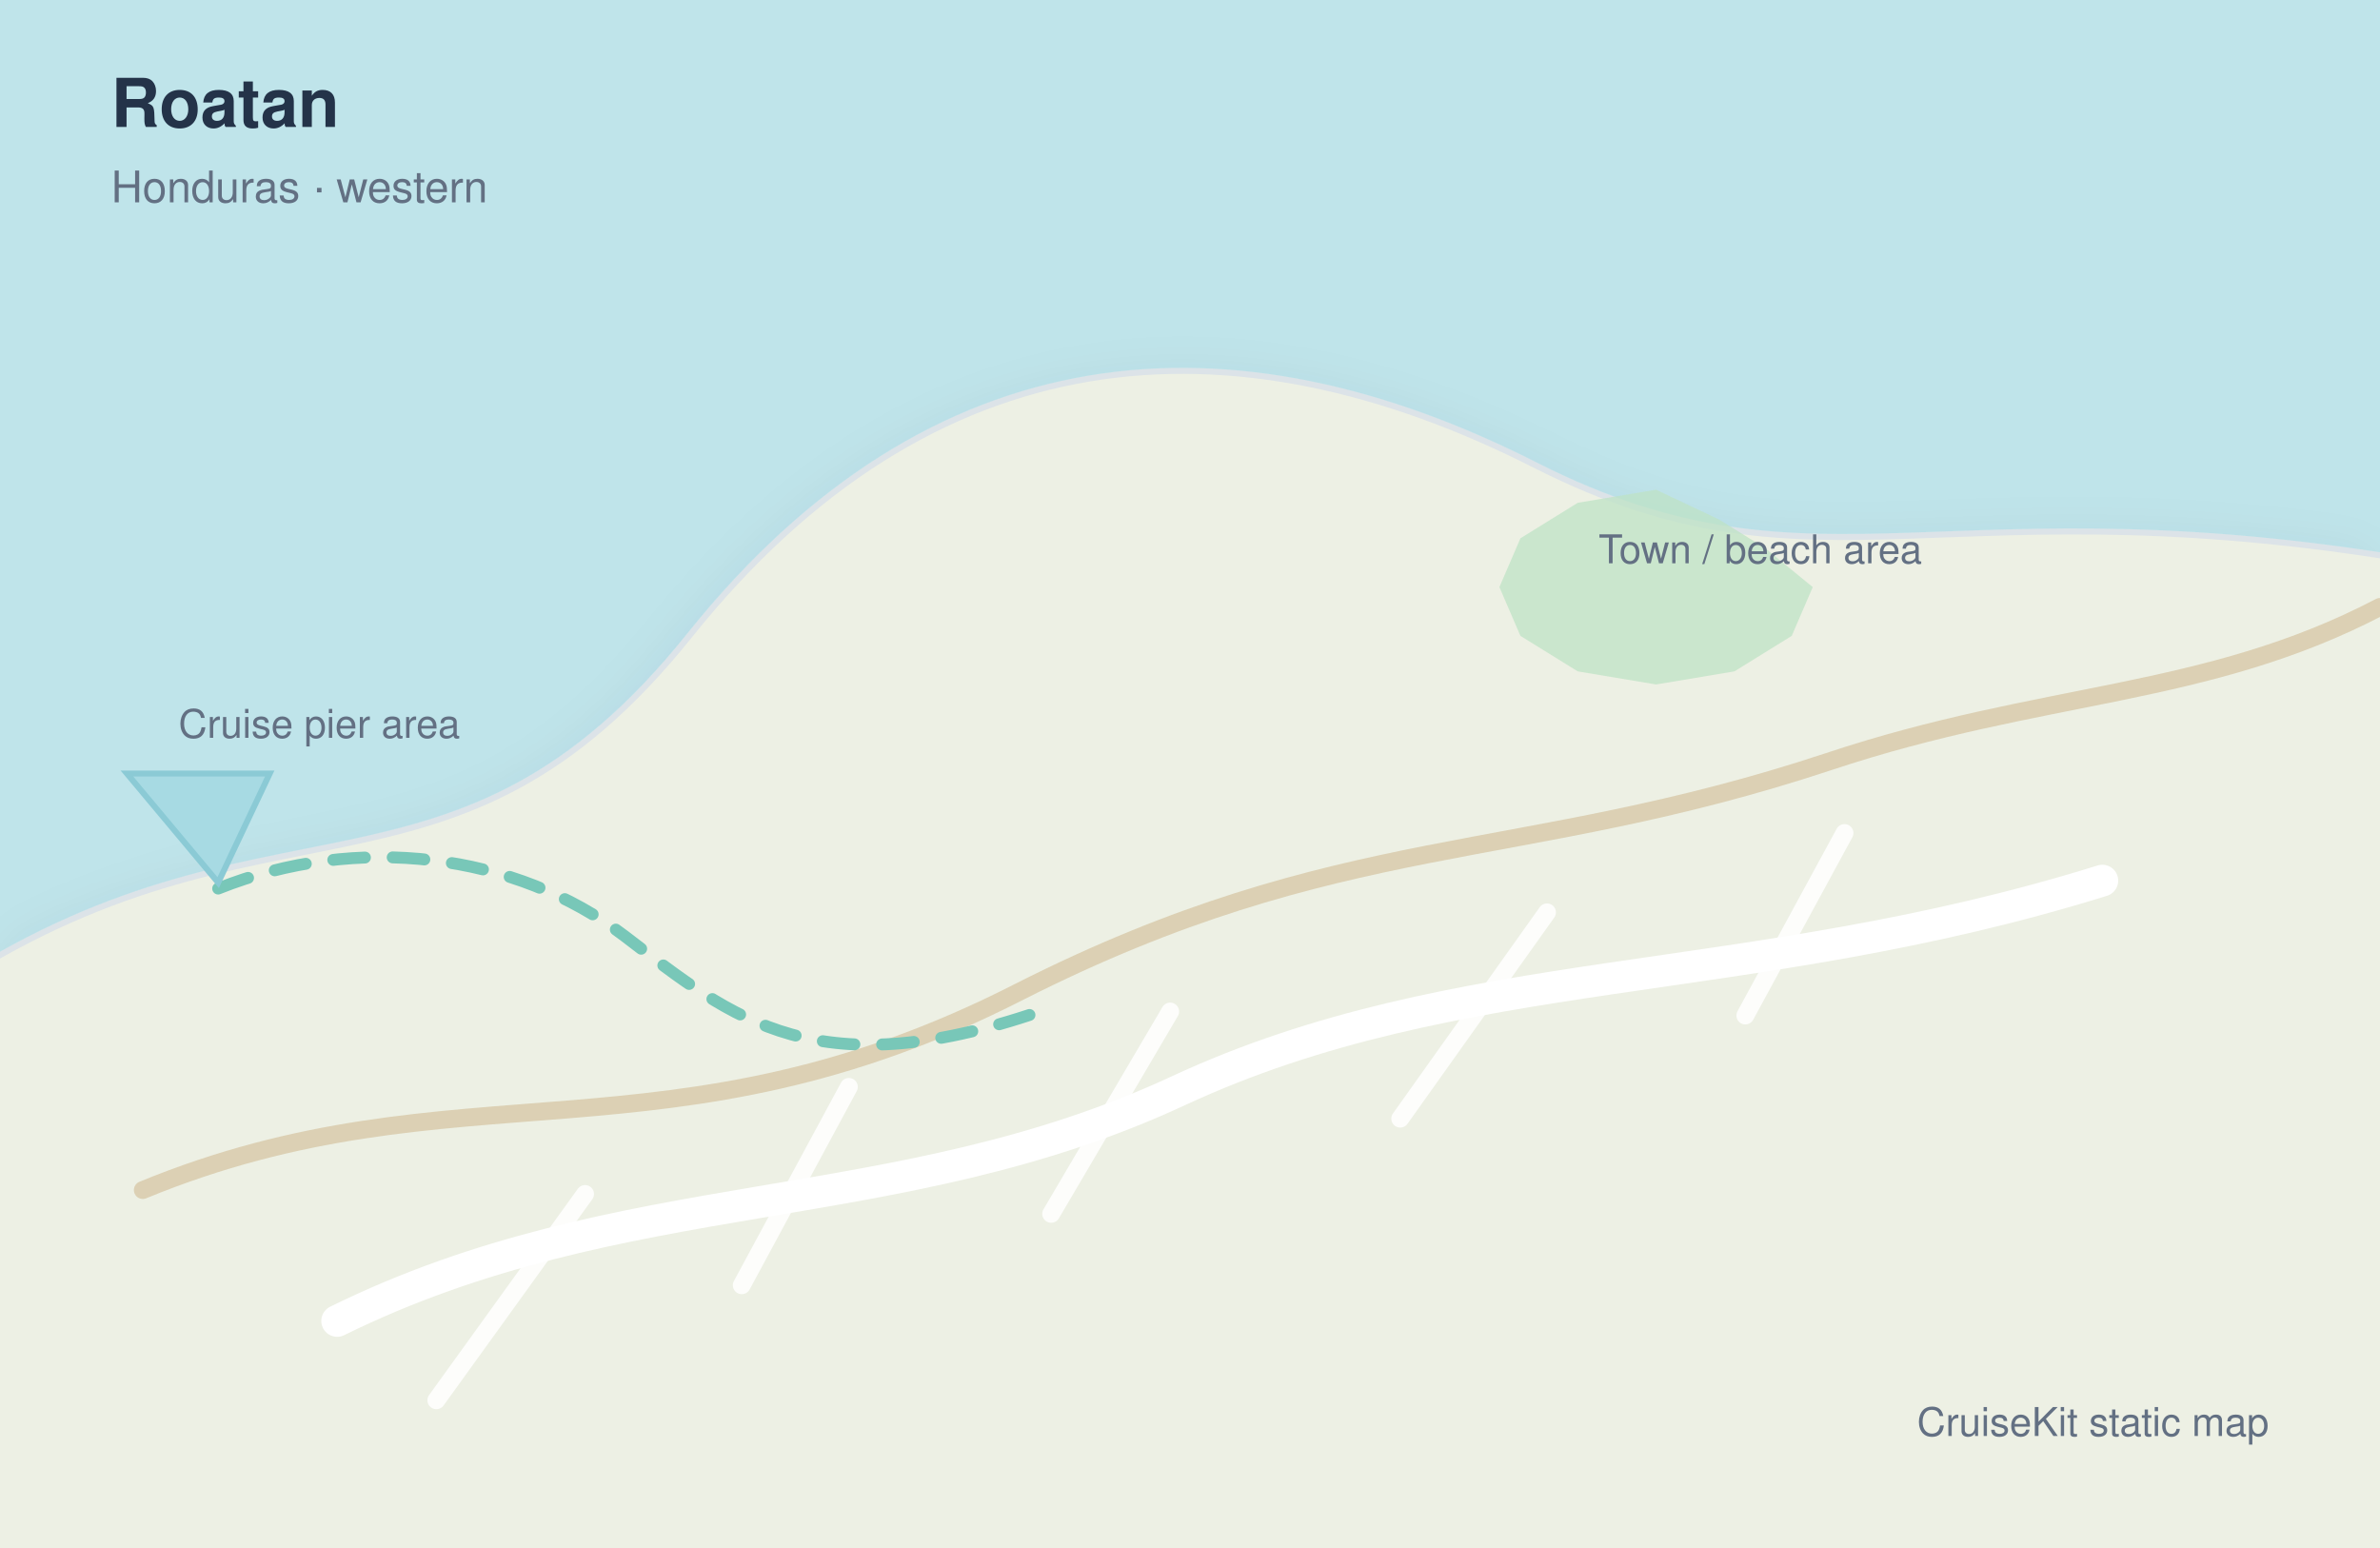
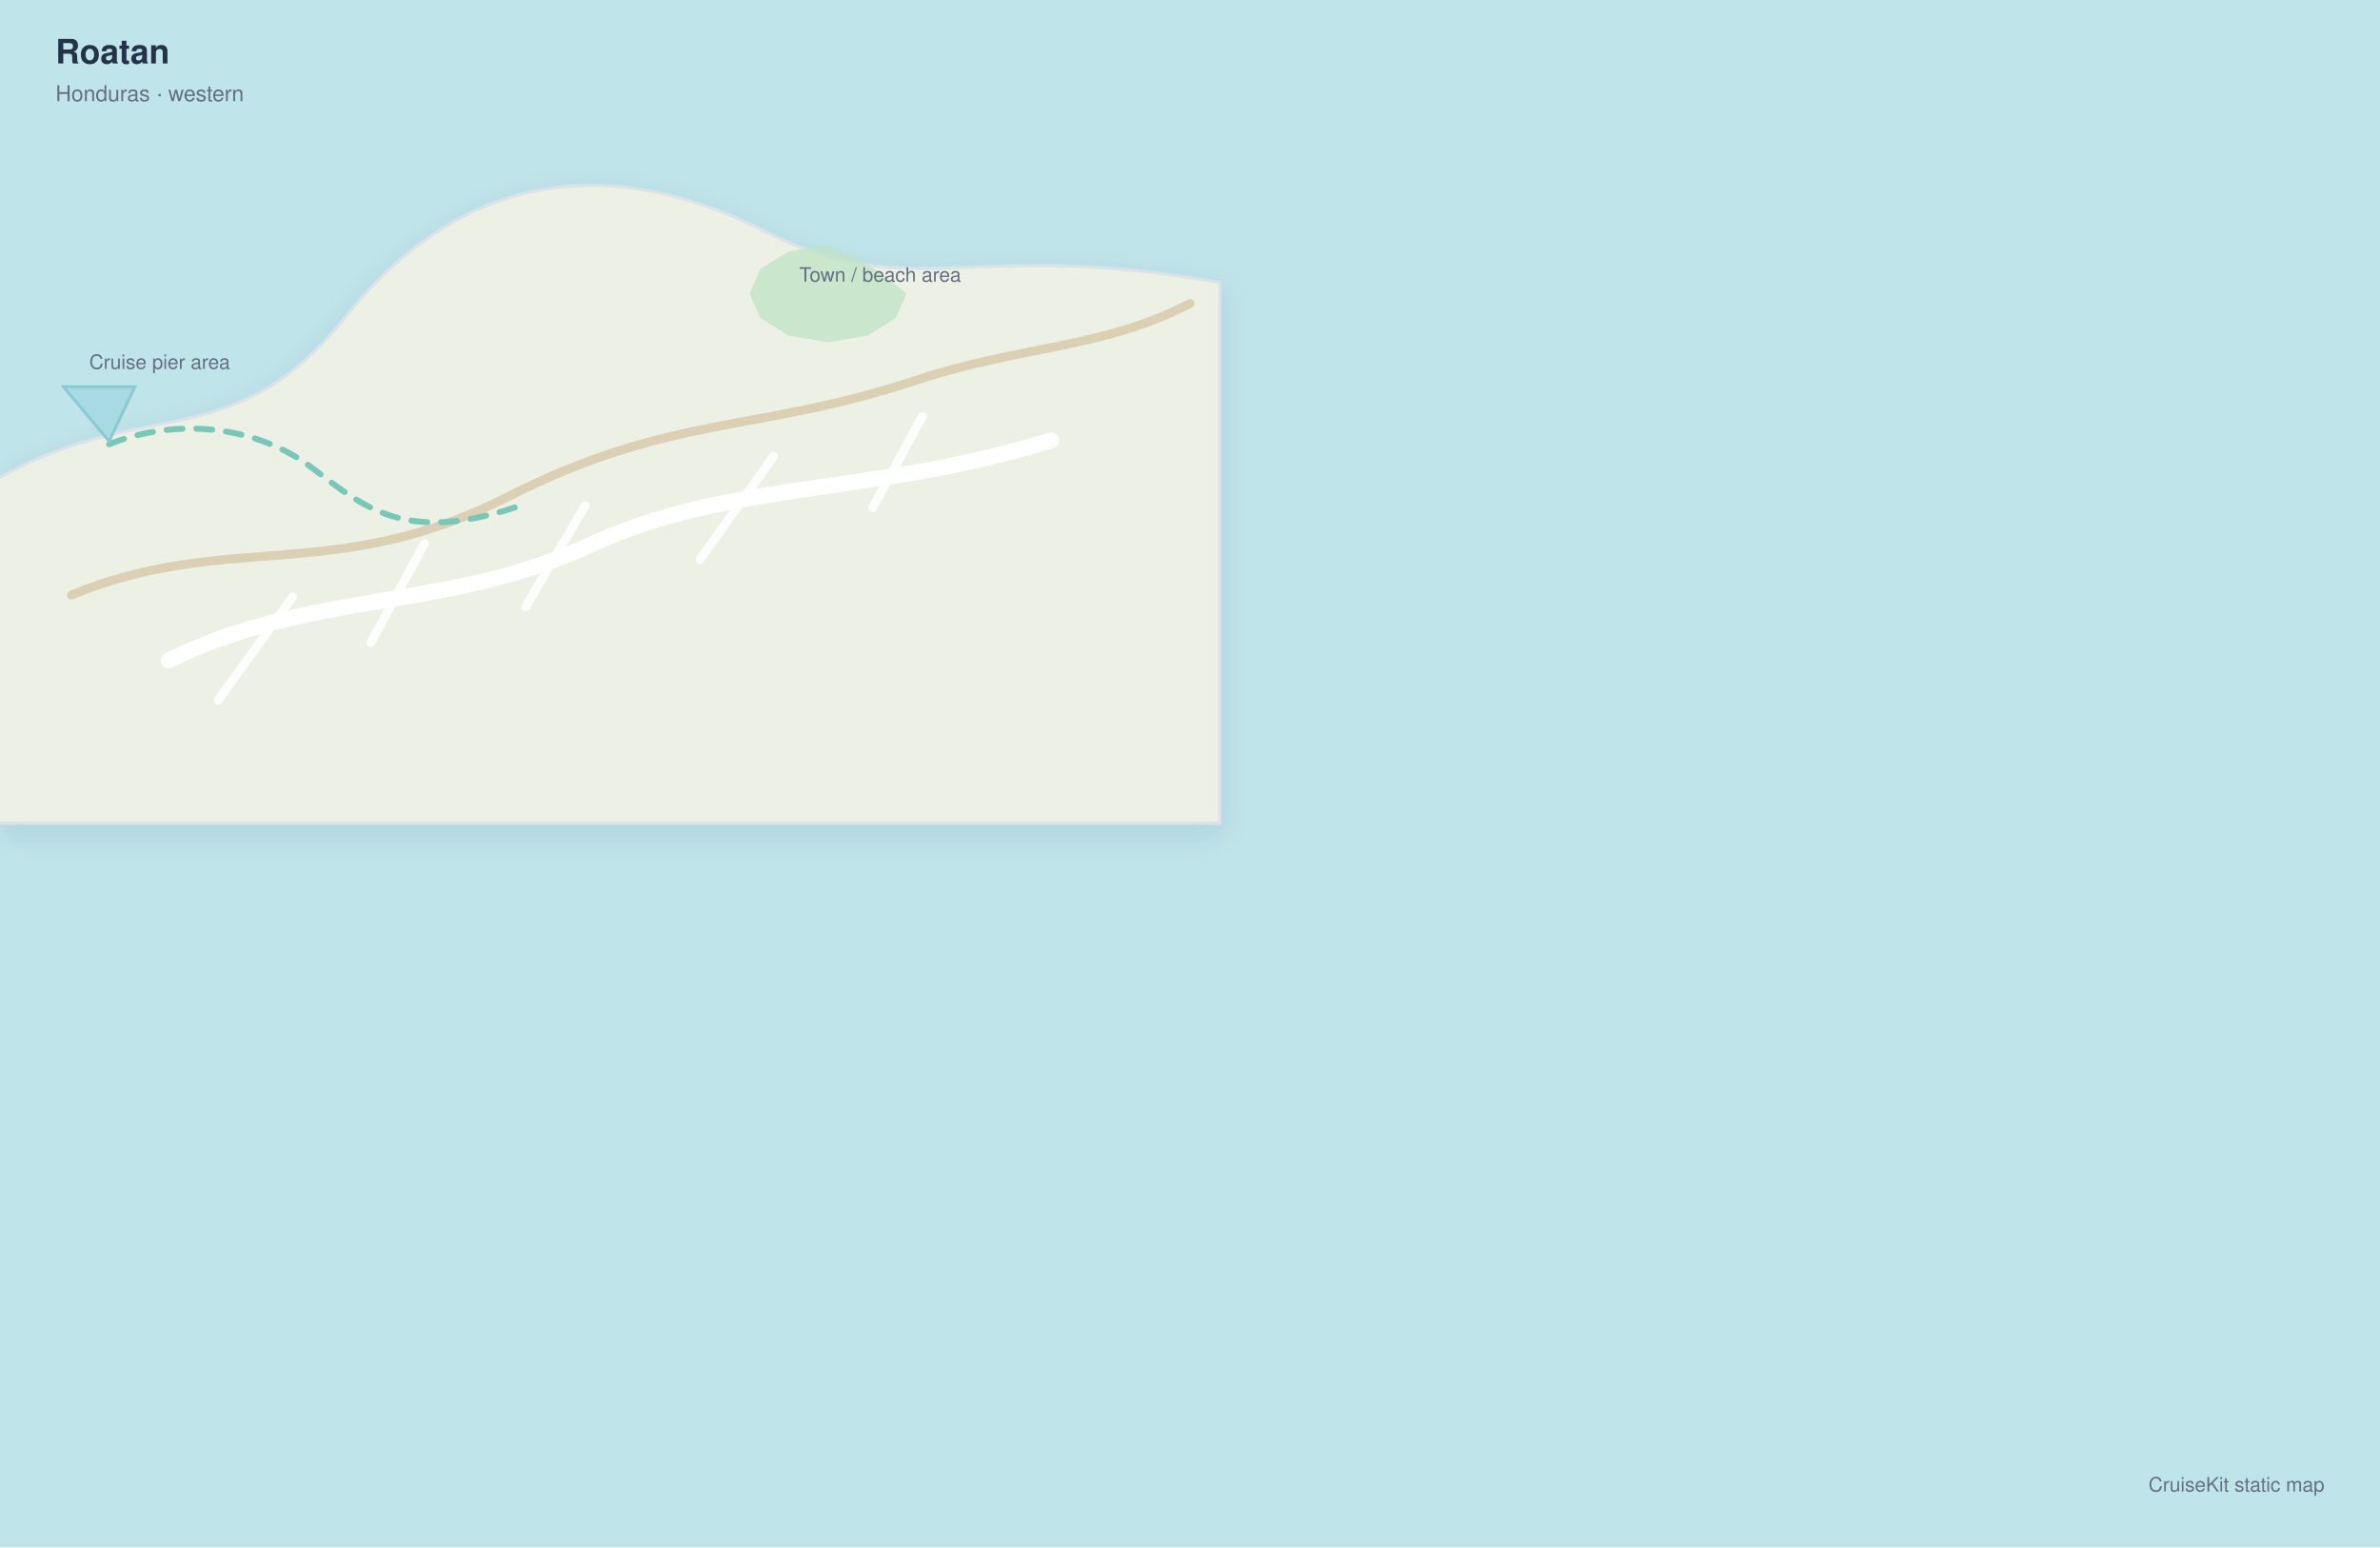
- <svg xmlns="http://www.w3.org/2000/svg" width="1200" height="780" viewBox="0 0 1200 780" role="img" aria-label="Roatan port snapshot">
+ <svg xmlns="http://www.w3.org/2000/svg" width="2400" height="1560" viewBox="0 0 2400 1560" role="img" aria-label="Roatan port snapshot">
  <defs>
    <linearGradient id="water" x1="0" y1="0" x2="1" y2="1">
      <stop offset="0" stop-color="#BFE4EA" />
      <stop offset="1" stop-color="#9BD2DD" />
    </linearGradient>
    <filter id="softShadow" x="-20%" y="-20%" width="140%" height="140%">
      <feDropShadow dx="0" dy="10" stdDeviation="14" flood-color="#23445A" flood-opacity="0.10" />
    </filter>
  </defs>
-   <rect width="1200" height="780" fill="#BFE4EA" />
+   <rect width="2400" height="1560" fill="#BFE4EA" />
  <path d="M -30 500 C 135 390 228 470 348 320 C 470 168 620 156 775 235 C 918 307 980 240 1230 285 L 1230 830 L -30 830 Z" fill="#EDF0E4" stroke="#DCE3E8" stroke-width="3" filter="url(#softShadow)" />
  <path d="M 72 600 C 230 535 338 590 514 500 C 676 418 765 436 922 384 C 1030 348 1112 352 1200 306" fill="none" stroke="#D8C9AA" stroke-width="9" stroke-linecap="round" stroke-opacity="0.82" />
  <path d="M 170 666 C 314 595 452 616 594 550 S 880 500 1060 444" fill="none" stroke="#FFFFFF" stroke-width="16" stroke-linecap="round" />
  <path d="M 220 706 L 295 602 M 374 648 L 428 548 M 530 612 L 590 510 M 706 564 L 780 460 M 880 512 L 930 420" fill="none" stroke="#FFFFFF" stroke-width="9" stroke-linecap="round" stroke-opacity="0.86" />
  <path d="M 110 448 C 180 420 260 430 315 472 S 412 550 530 508" fill="none" stroke="#78C7B8" stroke-width="6" stroke-linecap="round" stroke-dasharray="16 14" />
  <path d="M 914.0 296.0 L 903.4 320.6 L 874.5 338.5 L 835.0 345.1 L 795.5 338.5 L 766.6 320.6 L 756.0 296.0 L 766.6 271.4 L 795.5 253.5 L 835.0 246.9 L 866.7 261.9 L 889.9 276.3 Z" fill="#BFE3C5" fill-opacity="0.74" />
  <path d="M 110 445 L 64 390 L 136 390 Z" fill="#A7DAE3" stroke="#8BCAD5" stroke-width="3" />
  <text x="56" y="64" fill="#243349" font-size="34" font-family="Helvetica" font-weight="800">Roatan</text>
  <text x="56" y="102" fill="#637083" font-size="22" font-family="Helvetica">Honduras · western</text>
  <text x="90" y="372" fill="#637083" font-size="20" font-family="Helvetica">Cruise pier area</text>
  <text x="806" y="284" fill="#637083" font-size="20" font-family="Helvetica">Town / beach area</text>
-   <text x="1144" y="724" fill="#637083" font-size="20" font-family="Helvetica" text-anchor="end">CruiseKit static map</text>
+   <text x="2344" y="1504" fill="#637083" font-size="20" font-family="Helvetica" text-anchor="end">CruiseKit static map</text>
</svg>
